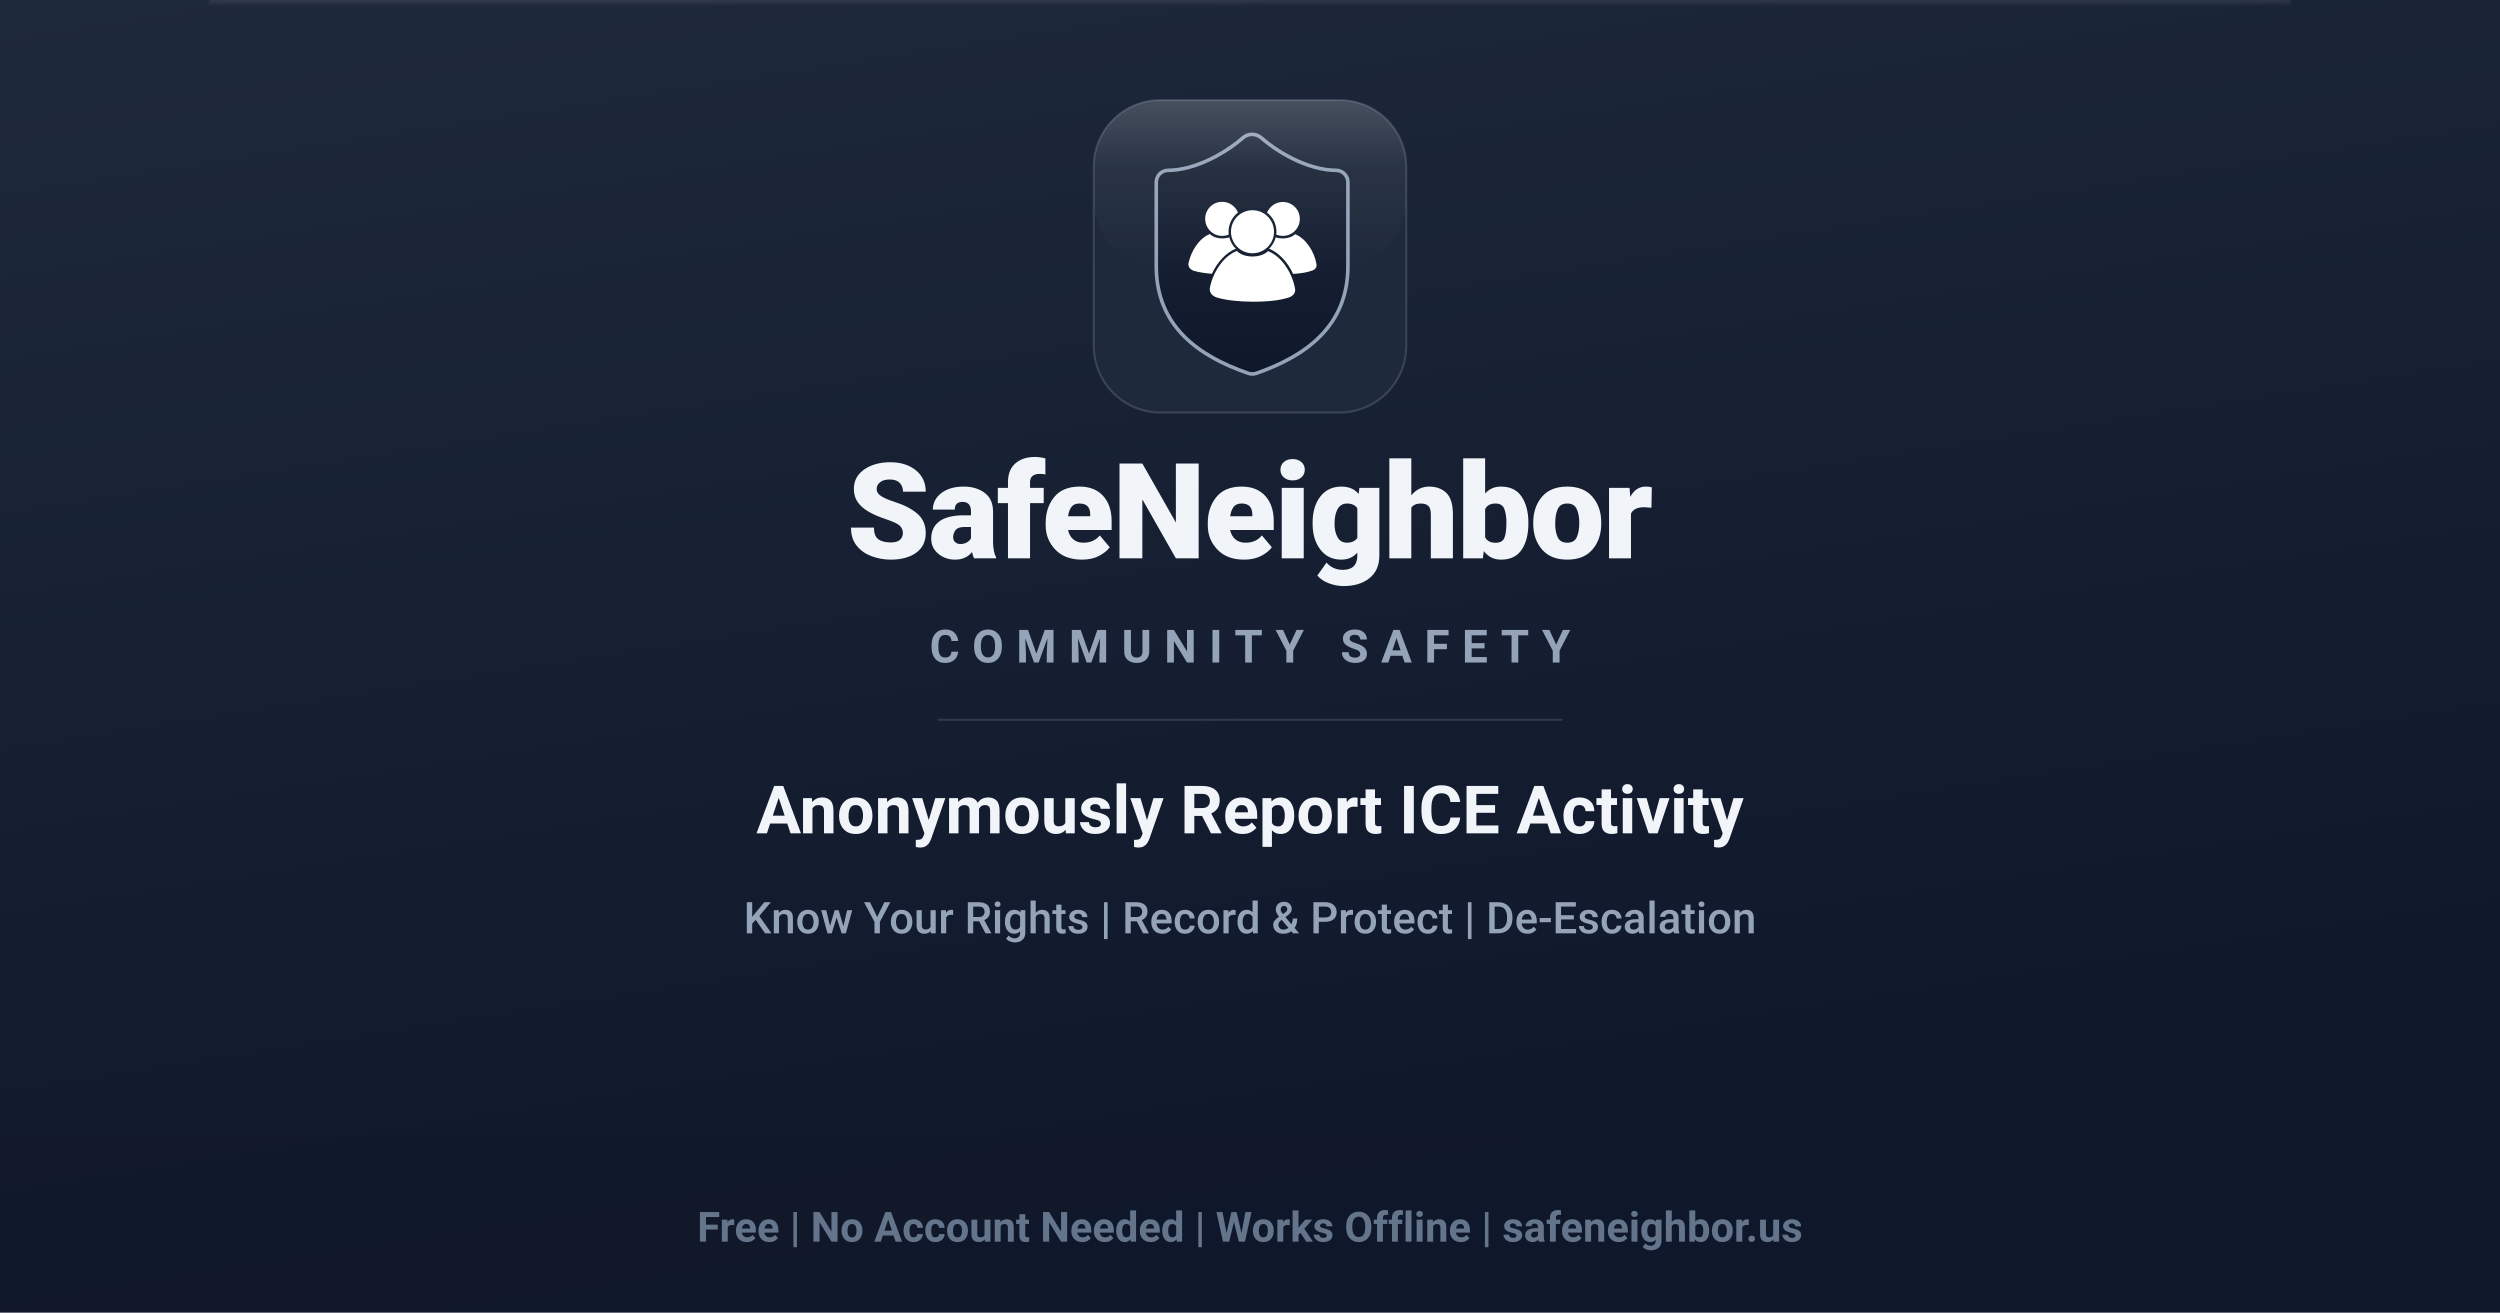
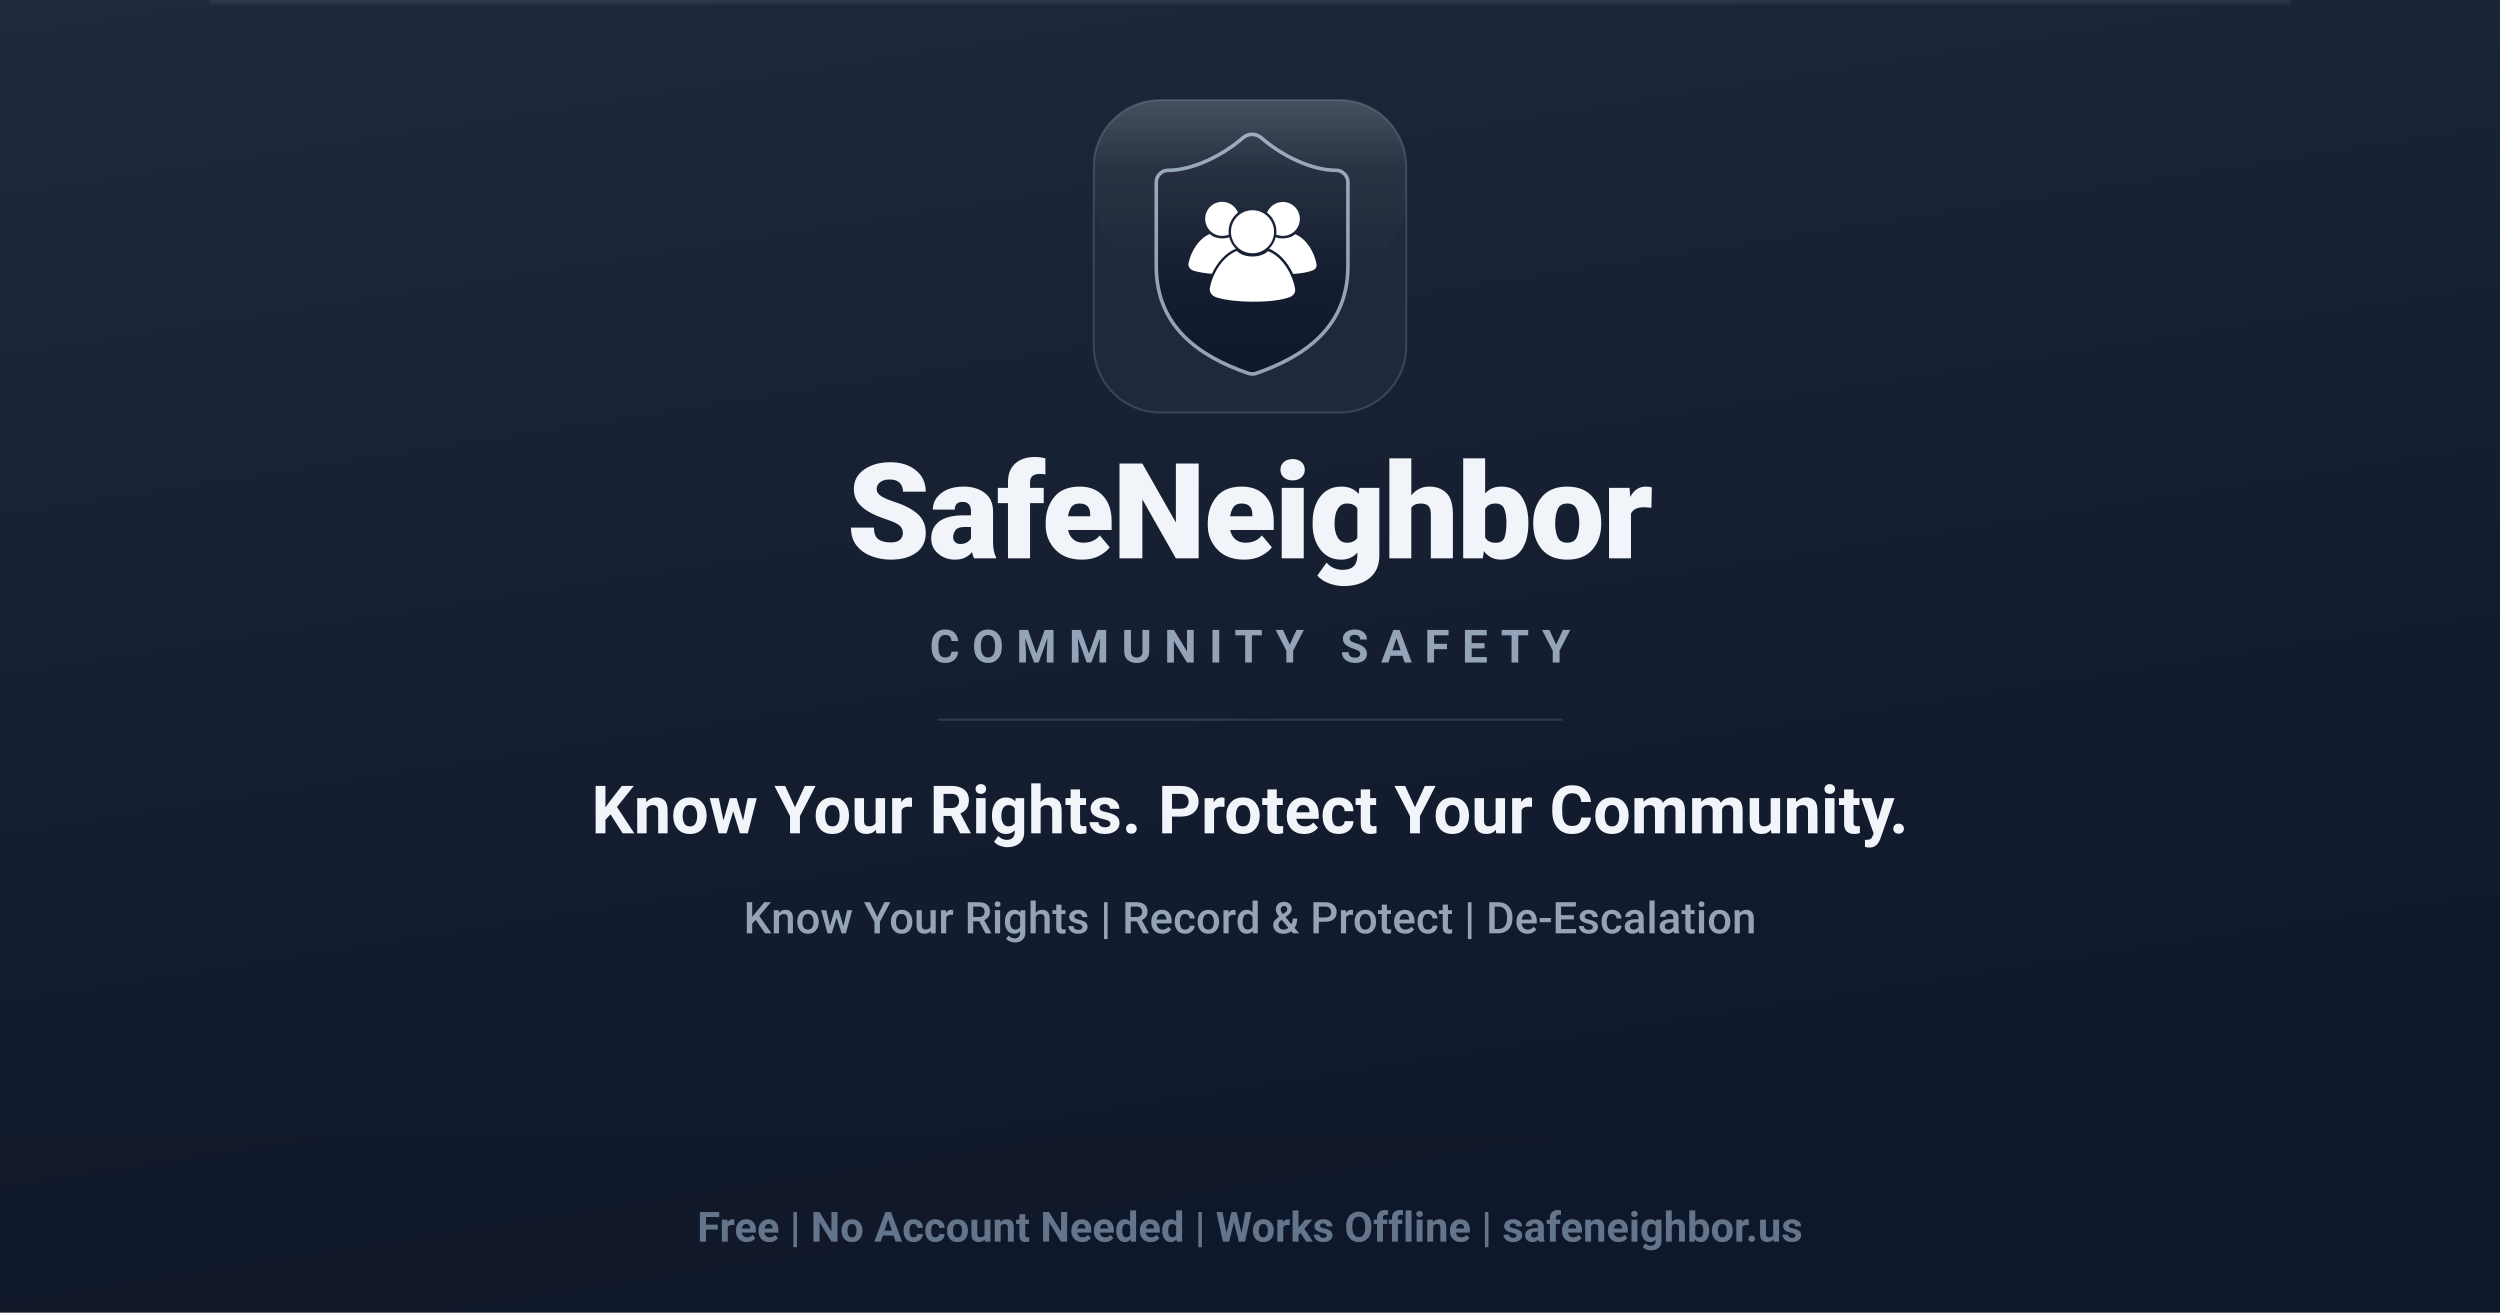
<svg xmlns="http://www.w3.org/2000/svg" viewBox="0 0 1200 630" width="1200" height="630">
  <defs>
    <linearGradient id="bgGrad" x1="0" y1="0" x2="0.3" y2="1">
      <stop offset="0%" stop-color="#1e293b" />
      <stop offset="100%" stop-color="#0f172a" />
    </linearGradient>
    <linearGradient id="shieldGrad" x1="0" y1="0" x2="0" y2="1">
      <stop offset="0%" stop-color="#1e293b" />
      <stop offset="100%" stop-color="#0f172a" />
    </linearGradient>
    <linearGradient id="glassShine" x1="0" y1="0" x2="0" y2="1">
      <stop offset="0%" stop-color="#ffffff" stop-opacity="0.18" />
      <stop offset="40%" stop-color="#ffffff" stop-opacity="0.05" />
      <stop offset="100%" stop-color="#ffffff" stop-opacity="0" />
    </linearGradient>
    <linearGradient id="edgeHighlight" x1="0" y1="0" x2="0" y2="1">
      <stop offset="0%" stop-color="#ffffff" stop-opacity="0.3" />
      <stop offset="8%" stop-color="#ffffff" stop-opacity="0.08" />
      <stop offset="100%" stop-color="#ffffff" stop-opacity="0" />
    </linearGradient>
  </defs>
  <rect width="1200" height="630" fill="url(#bgGrad)" />
  <rect x="100" y="0" width="1000" height="3" rx="1.5" ry="1.5" fill="url(#edgeHighlight)" />
  <g transform="translate(525, 48)">
    <rect width="150" height="150" rx="32" ry="32" fill="#1e293b" stroke="#94a3b8" stroke-opacity="0.25" stroke-width="1" />
    <g transform="translate(7, 5) scale(5.75)">
      <path d="M20 13c0 5-3.5 7.5-7.66 8.95a1 1 0 0 1-.67-.01C7.5 20.5 4 18 4 13V6a1 1 0 0 1 1-1c2 0 4.5-1.2 6.24-2.72a1.17 1.17 0 0 1 1.52 0C14.51 3.81 17 5 19 5a1 1 0 0 1 1 1z" fill="url(#shieldGrad)" stroke="#94a3b8" stroke-width="0.3" stroke-linejoin="round" />
    </g>
    <g transform="translate(42, 38) scale(0.057)" fill="#ffffff">
      <path d="m344.4 477.6c19.199 0 38.398-3.602 55.199-10.801-1.199-8.398-1.199-16.801-1.199-25.199 0-64.801 31.199-123.6 79.199-160.8-21.602-52.801-73.199-90-133.2-90-79.199 0-142.8 63.602-142.8 142.8 0.004 79.199 63.602 144 142.8 144z" />
      <path d="m459.6 585.6c-26.398-25.199-45.602-58.801-55.199-96-20.398 7.199-40.801 9.602-58.801 9.602-33.602 0-78-9.602-104.4-37.199-91.199 34.801-160.8 147.6-180 246-6 30 15.602 54 44.398 63.602 39.602 12 93.602 20.398 152.4 25.199 42-90.004 112.8-176.41 201.6-211.2z" />
      <path d="m801.6 441.6c0 8.398 0 16.801-1.199 25.199 16.801 7.199 36 10.801 55.199 10.801 79.199 0 142.8-63.602 142.8-142.8s-63.602-142.8-142.8-142.8c-60 0-111.6 37.199-133.2 90 47.996 36 79.199 93.602 79.199 159.6z" />
      <path d="m1138.8 716.4c-16.801-102-86.398-216-180-253.2-26.398 26.398-70.801 36-104.4 36-18 0-39.602-2.398-58.801-9.602-9.602 37.199-28.801 69.602-55.199 96 88.801 36 159.6 121.2 201.6 212.4 69.602-4.801 120-13.199 158.4-27.602 25.199-7.195 43.199-27.594 38.398-53.996z" />
      <path d="m781.2 442.8c0 100.07-81.125 181.2-181.2 181.2s-181.2-81.125-181.2-181.2 81.125-181.2 181.2-181.2 181.2 81.125 181.2 181.2z" />
      <path d="m730.8 606c-33.602 33.602-90 45.602-130.8 45.602-42 0-98.398-12-132-46.801-116.4 44.398-204 186-226.8 310.8-7.199 37.199 19.199 68.398 56.398 80.398 73.199 22.801 189.6 36 302.4 36 148.8 0 243.6-14.398 309.6-37.199 31.199-10.801 54-37.199 49.199-69.602-21.598-128.4-109.2-273.6-228-319.2z" />
    </g>
    <rect width="150" height="80" rx="32" ry="32" fill="url(#glassShine)" />
  </g>
  <text x="600" y="268" text-anchor="middle" font-family="-apple-system, BlinkMacSystemFont, 'Segoe UI', Roboto, Helvetica, Arial, sans-serif" font-weight="900" font-size="64" letter-spacing="-1" fill="#f1f5f9">SafeNeighbor</text>
  <text x="600" y="318" text-anchor="middle" font-family="-apple-system, BlinkMacSystemFont, 'Segoe UI', Roboto, Helvetica, Arial, sans-serif" font-weight="700" font-size="22" letter-spacing="6" fill="#94a3b8">COMMUNITY SAFETY</text>
  <rect x="450" y="345" width="300" height="1" rx="0.5" fill="#475569" opacity="0.5" />
-   <text x="600" y="400" text-anchor="middle" font-family="-apple-system, BlinkMacSystemFont, 'Segoe UI', Roboto, Helvetica, Arial, sans-serif" font-weight="700" font-size="32" fill="#f1f5f9">Anonymously Report ICE Activity</text>
+   <text x="600" y="400" text-anchor="middle" font-family="-apple-system, BlinkMacSystemFont, 'Segoe UI', Roboto, Helvetica, Arial, sans-serif" font-weight="700" font-size="32" fill="#f1f5f9">Know Your Rights. Protect Your Community.</text>
  <text x="600" y="448" text-anchor="middle" font-family="-apple-system, BlinkMacSystemFont, 'Segoe UI', Roboto, Helvetica, Arial, sans-serif" font-weight="500" font-size="21" fill="#94a3b8">Know Your Rights | Record &amp; Protect | De-Escalation</text>
  <rect x="0" y="545" width="1200" height="85" fill="#0f172a" opacity="0.5" />
  <text x="600" y="596" text-anchor="middle" font-family="-apple-system, BlinkMacSystemFont, 'Segoe UI', Roboto, Helvetica, Arial, sans-serif" font-weight="600" font-size="20" fill="#64748b">Free | No Account Needed | Works Offline | safeneighbor.us</text>
</svg>
